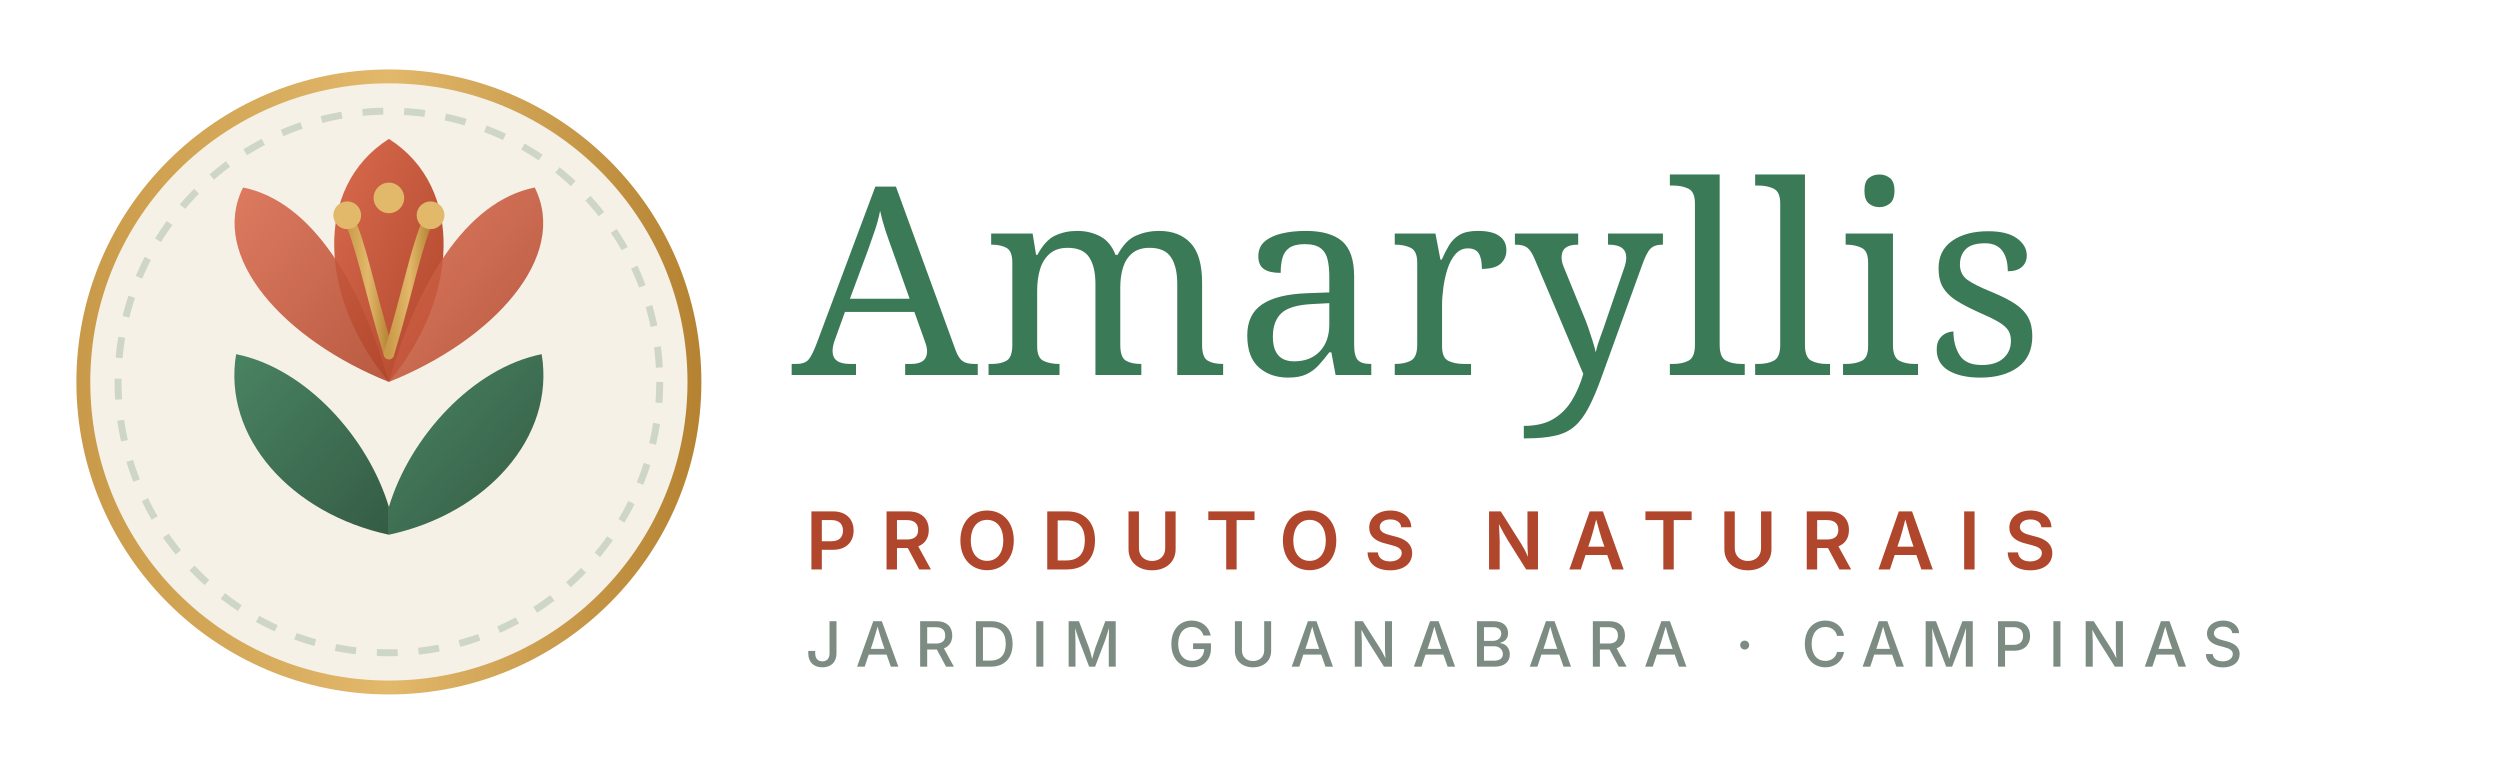
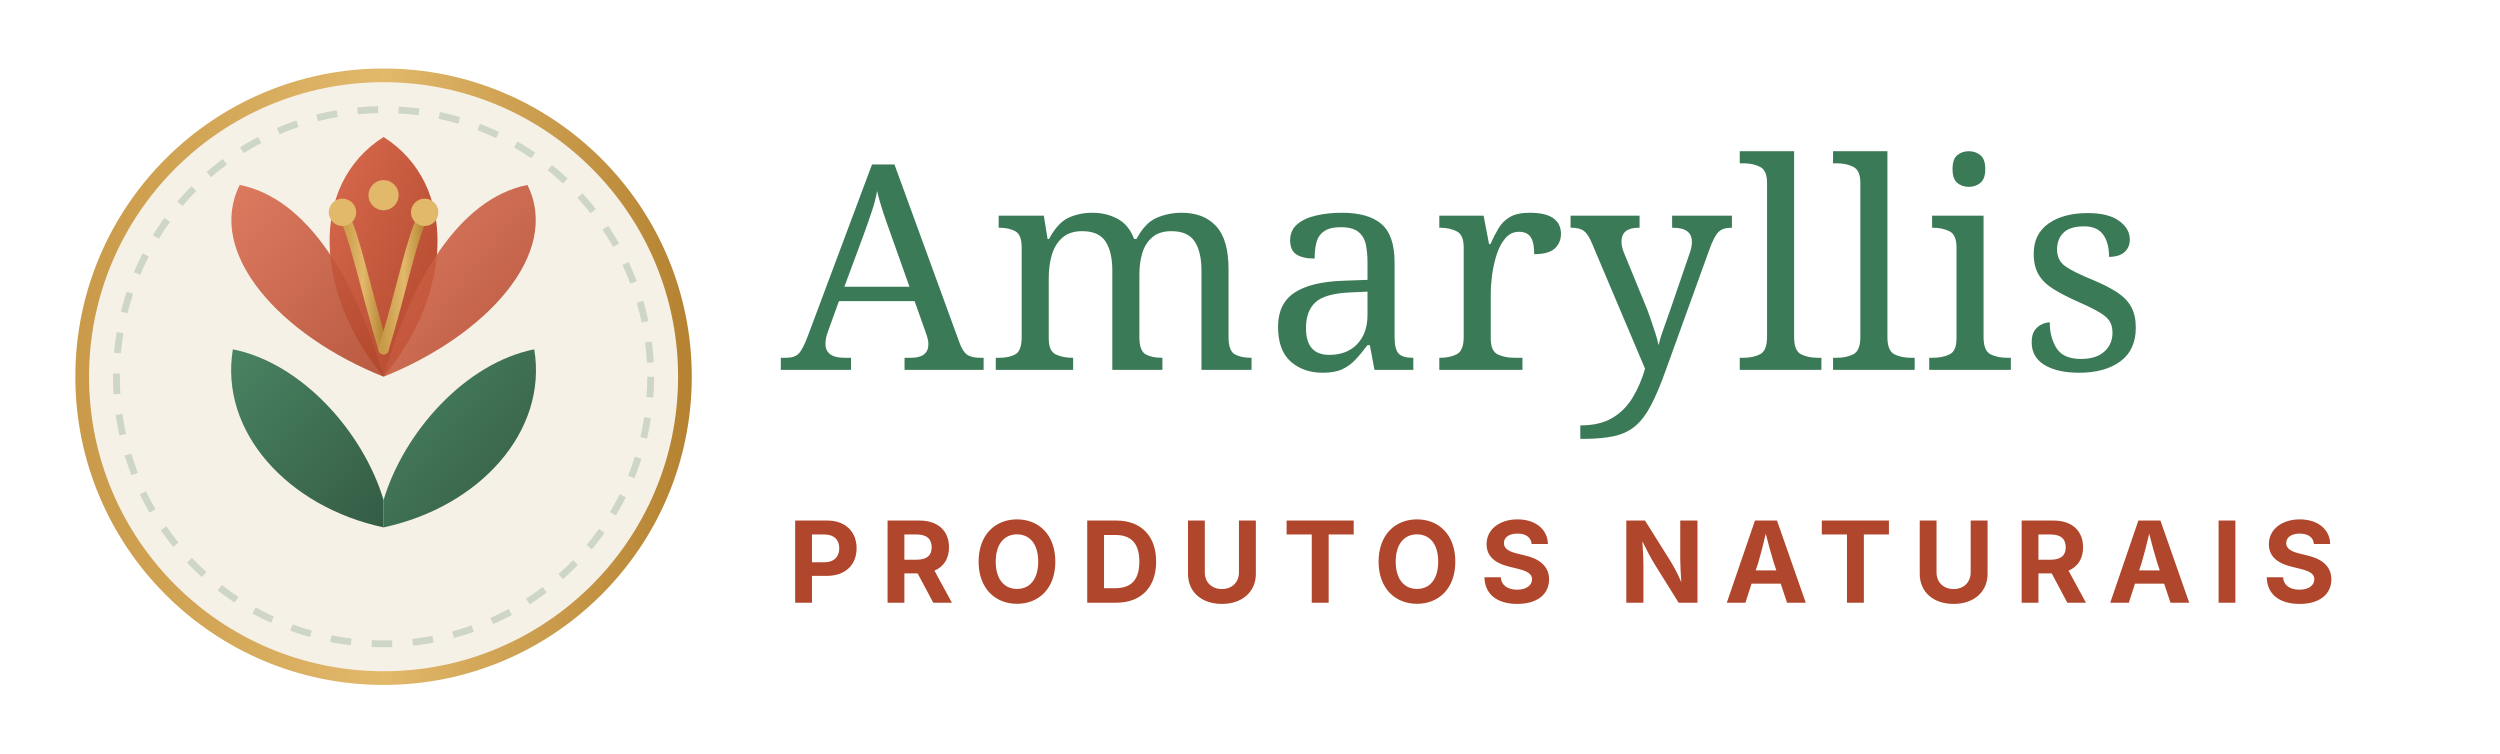
- <svg xmlns="http://www.w3.org/2000/svg" viewBox="0 0 360 110" fill="none">
+ <svg xmlns="http://www.w3.org/2000/svg" viewBox="0 0 365 110" fill="none">
  <defs>
    <linearGradient id="leafGrad" x1="0%" y1="0%" x2="100%" y2="100%">
      <stop offset="0%" stop-color="#3B7A57" />
      <stop offset="100%" stop-color="#244F37" />
    </linearGradient>
    <linearGradient id="flowerGrad" x1="0%" y1="0%" x2="100%" y2="100%">
      <stop offset="0%" stop-color="#D96B4E" />
      <stop offset="100%" stop-color="#B0462B" />
    </linearGradient>
    <linearGradient id="goldGrad" x1="0%" y1="0%" x2="100%" y2="0%">
      <stop offset="0%" stop-color="#C99A49" />
      <stop offset="50%" stop-color="#E2B86B" />
      <stop offset="100%" stop-color="#B58332" />
    </linearGradient>
  </defs>
  <g transform="translate(10, 9)">
    <circle cx="46" cy="46" r="44" fill="#F6F1E7" stroke="url(#goldGrad)" stroke-width="2" />
    <circle cx="46" cy="46" r="39" fill="none" stroke="#3B7A57" stroke-opacity="0.22" stroke-width="1" stroke-dasharray="3 3" />
    <path d="M46 78 C46 62, 46 50, 46 38" stroke="url(#leafGrad)" stroke-width="2.6" stroke-linecap="round" />
    <path d="M46 68 C32 65, 22 54, 24 42 C34 44, 43 54, 46 64 Z" fill="url(#leafGrad)" opacity="0.92" />
    <path d="M46 68 C60 65, 70 54, 68 42 C58 44, 49 54, 46 64 Z" fill="url(#leafGrad)" opacity="0.92" />
    <path d="M46 46 C36 34, 35 18, 46 11 C57 18, 56 34, 46 46 Z" fill="url(#flowerGrad)" />
    <path d="M46 46 C31 40, 20 28, 25 18 C35 20, 42 32, 46 46 Z" fill="url(#flowerGrad)" opacity="0.88" />
    <path d="M46 46 C61 40, 72 28, 67 18 C57 20, 50 32, 46 46 Z" fill="url(#flowerGrad)" opacity="0.88" />
    <path d="M46 42 C43 32, 42 26, 40 22" stroke="url(#goldGrad)" stroke-width="1.5" stroke-linecap="round" />
    <path d="M46 42 C46 31, 46 25, 46 20" stroke="url(#goldGrad)" stroke-width="1.5" stroke-linecap="round" />
    <path d="M46 42 C49 32, 50 26, 52 22" stroke="url(#goldGrad)" stroke-width="1.5" stroke-linecap="round" />
    <circle cx="40" cy="22" r="2" fill="#E2B86B" />
    <circle cx="46" cy="19.5" r="2.2" fill="#E2B86B" />
    <circle cx="52" cy="22" r="2" fill="#E2B86B" />
  </g>
-   <text x="114" y="54" font-family="Georgia, 'DM Serif Display', serif" font-size="38" font-weight="400" fill="#3B7A57" letter-spacing="0.5">
+   <text x="114" y="54" font-family="Georgia, 'DM Serif Display', serif" font-size="42" font-weight="400" fill="#3B7A57" letter-spacing="0.6">
    Amaryllis
  </text>
-   <line x1="115" y1="65" x2="338" y2="65" stroke="url(#goldGrad)" stroke-width="1.2" stroke-opacity="0.7" />
-   <text x="116" y="82" font-family="'Fira Sans', 'Inter', sans-serif" font-size="11.5" font-weight="600" fill="#B0462B" letter-spacing="3.4">
+   <line x1="115" y1="66" x2="352" y2="66" stroke="url(#goldGrad)" stroke-width="1.5" stroke-opacity="0.8" />
+   <text x="115" y="88" font-family="'Fira Sans', 'Inter', sans-serif" font-size="16.5" font-weight="700" fill="#B0462B" letter-spacing="2.8">
    PRODUTOS NATURAIS
  </text>
-   <text x="116" y="96" font-family="'Fira Sans', 'Inter', sans-serif" font-size="9" font-weight="500" fill="#7D8C82" letter-spacing="2.2">
-     JARDIM GUANABARA · CAMPINAS
-   </text>
</svg>
